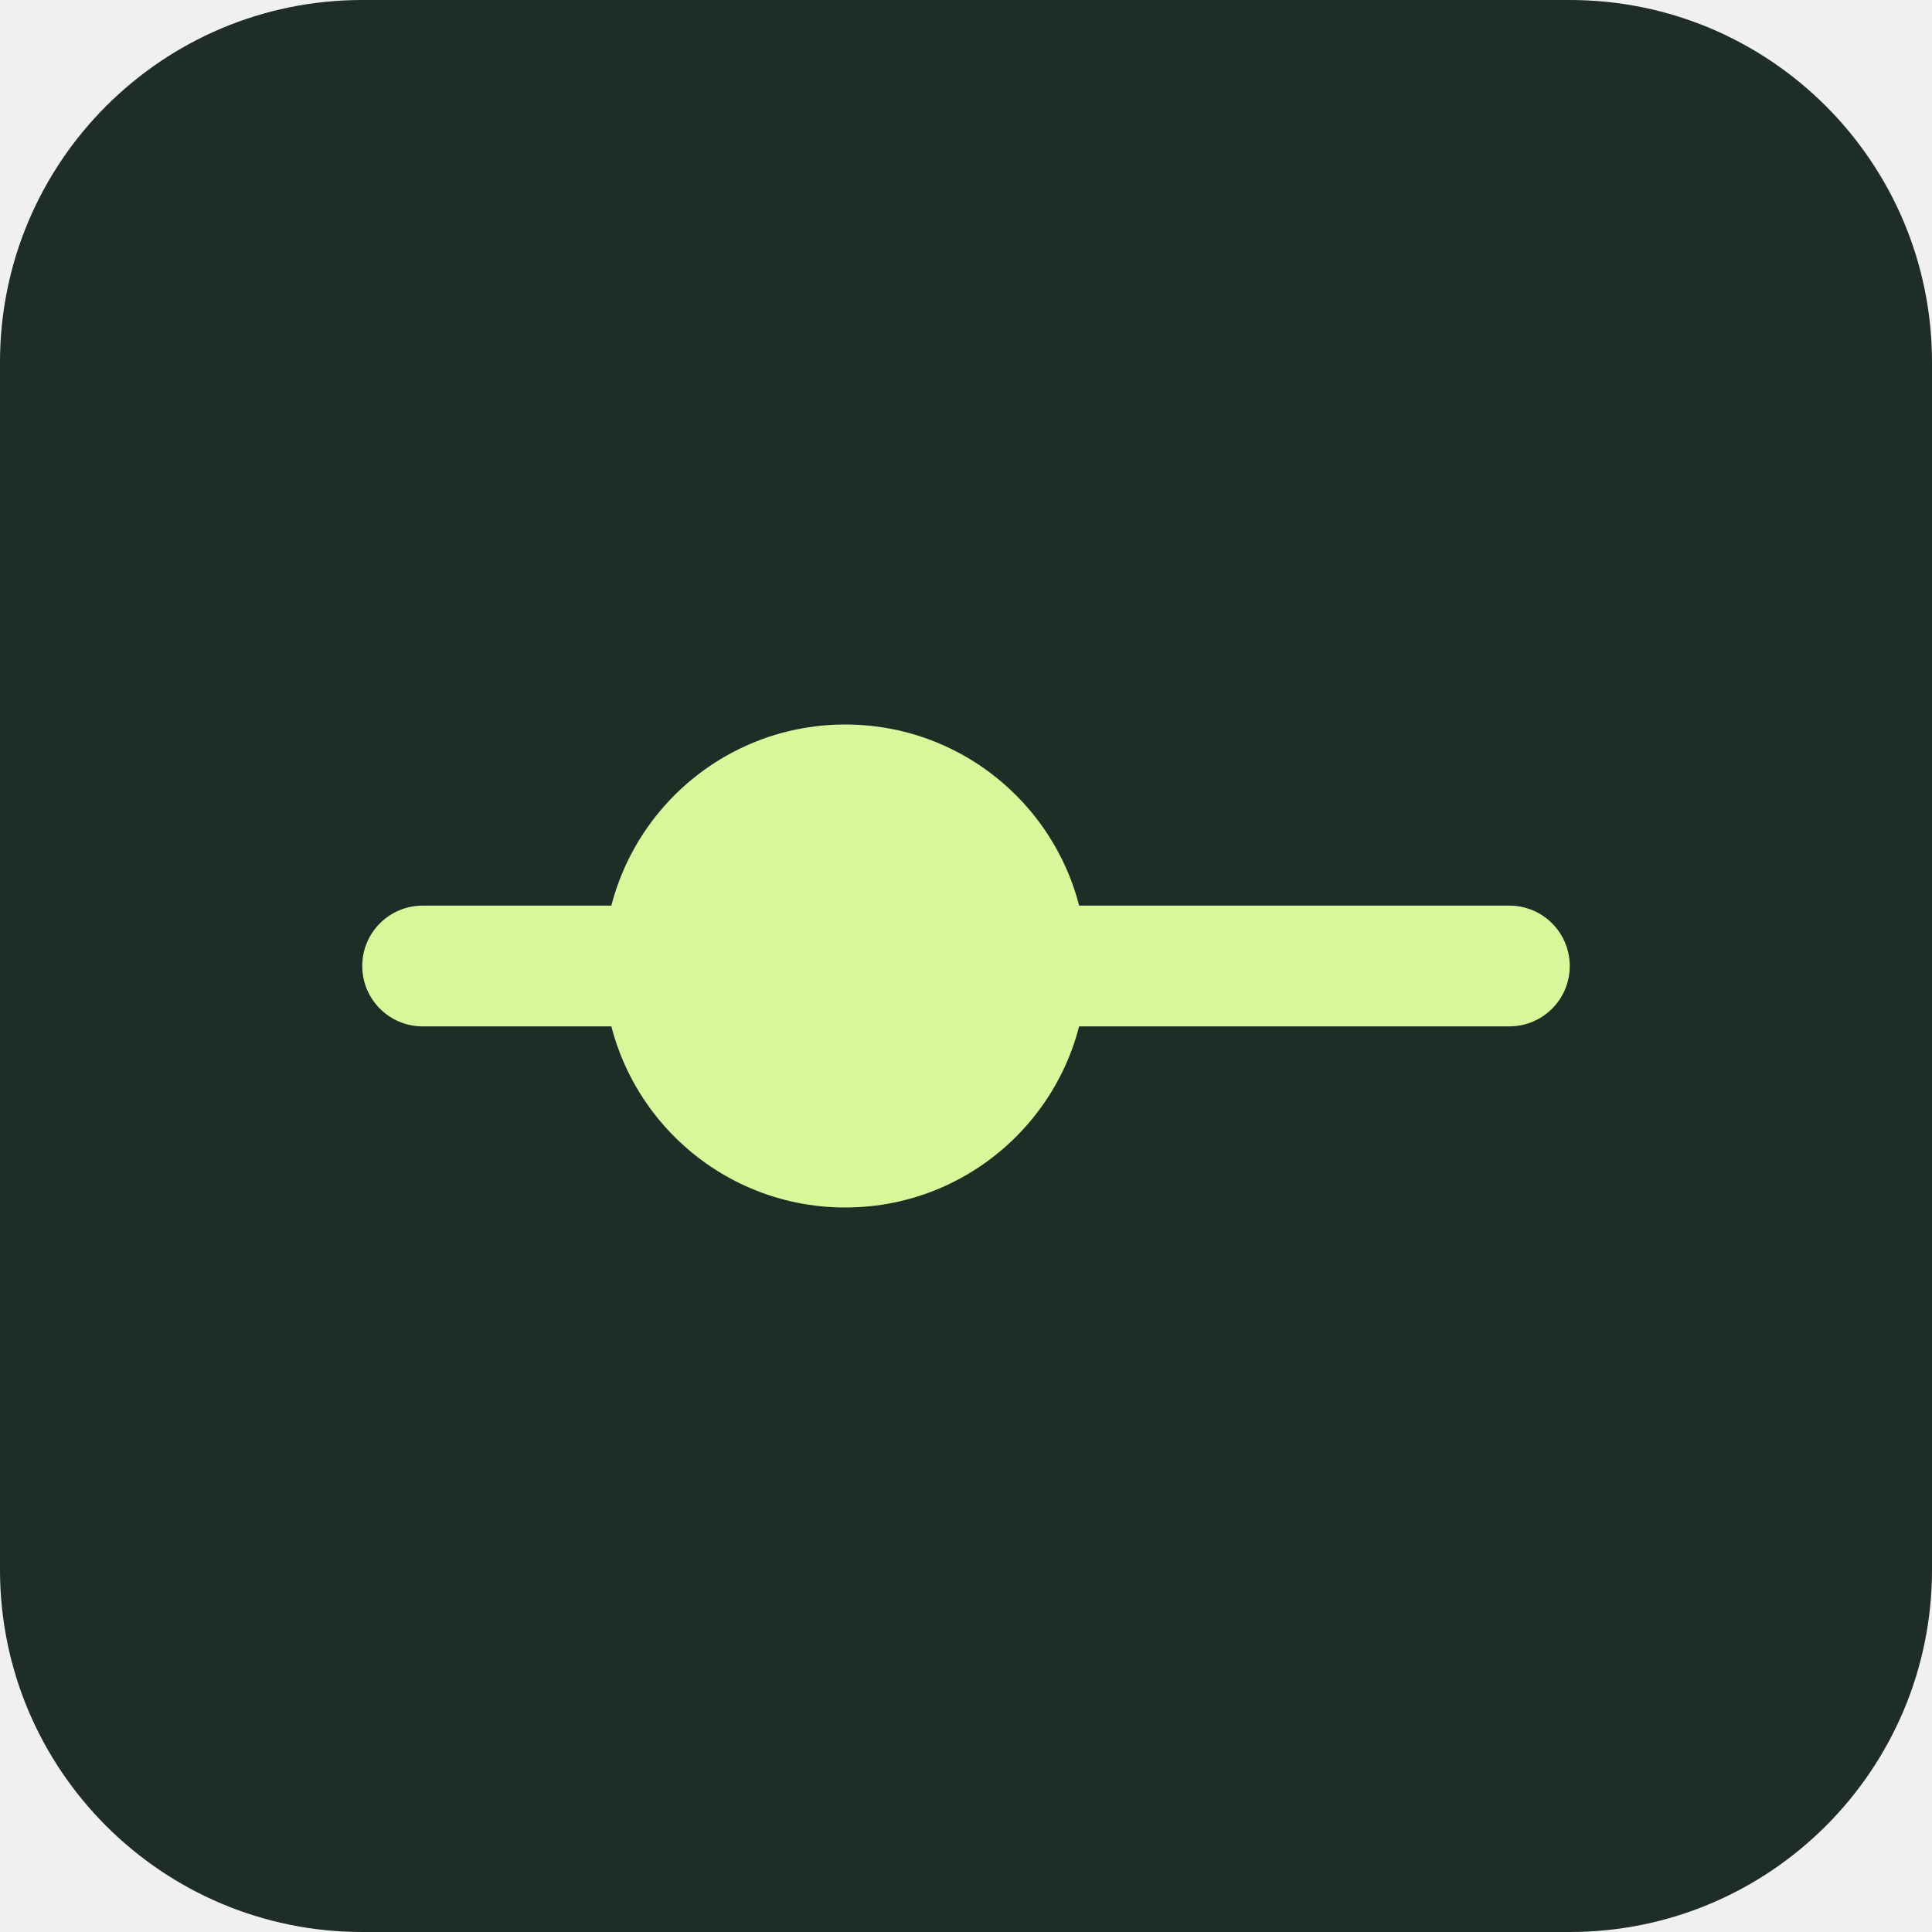
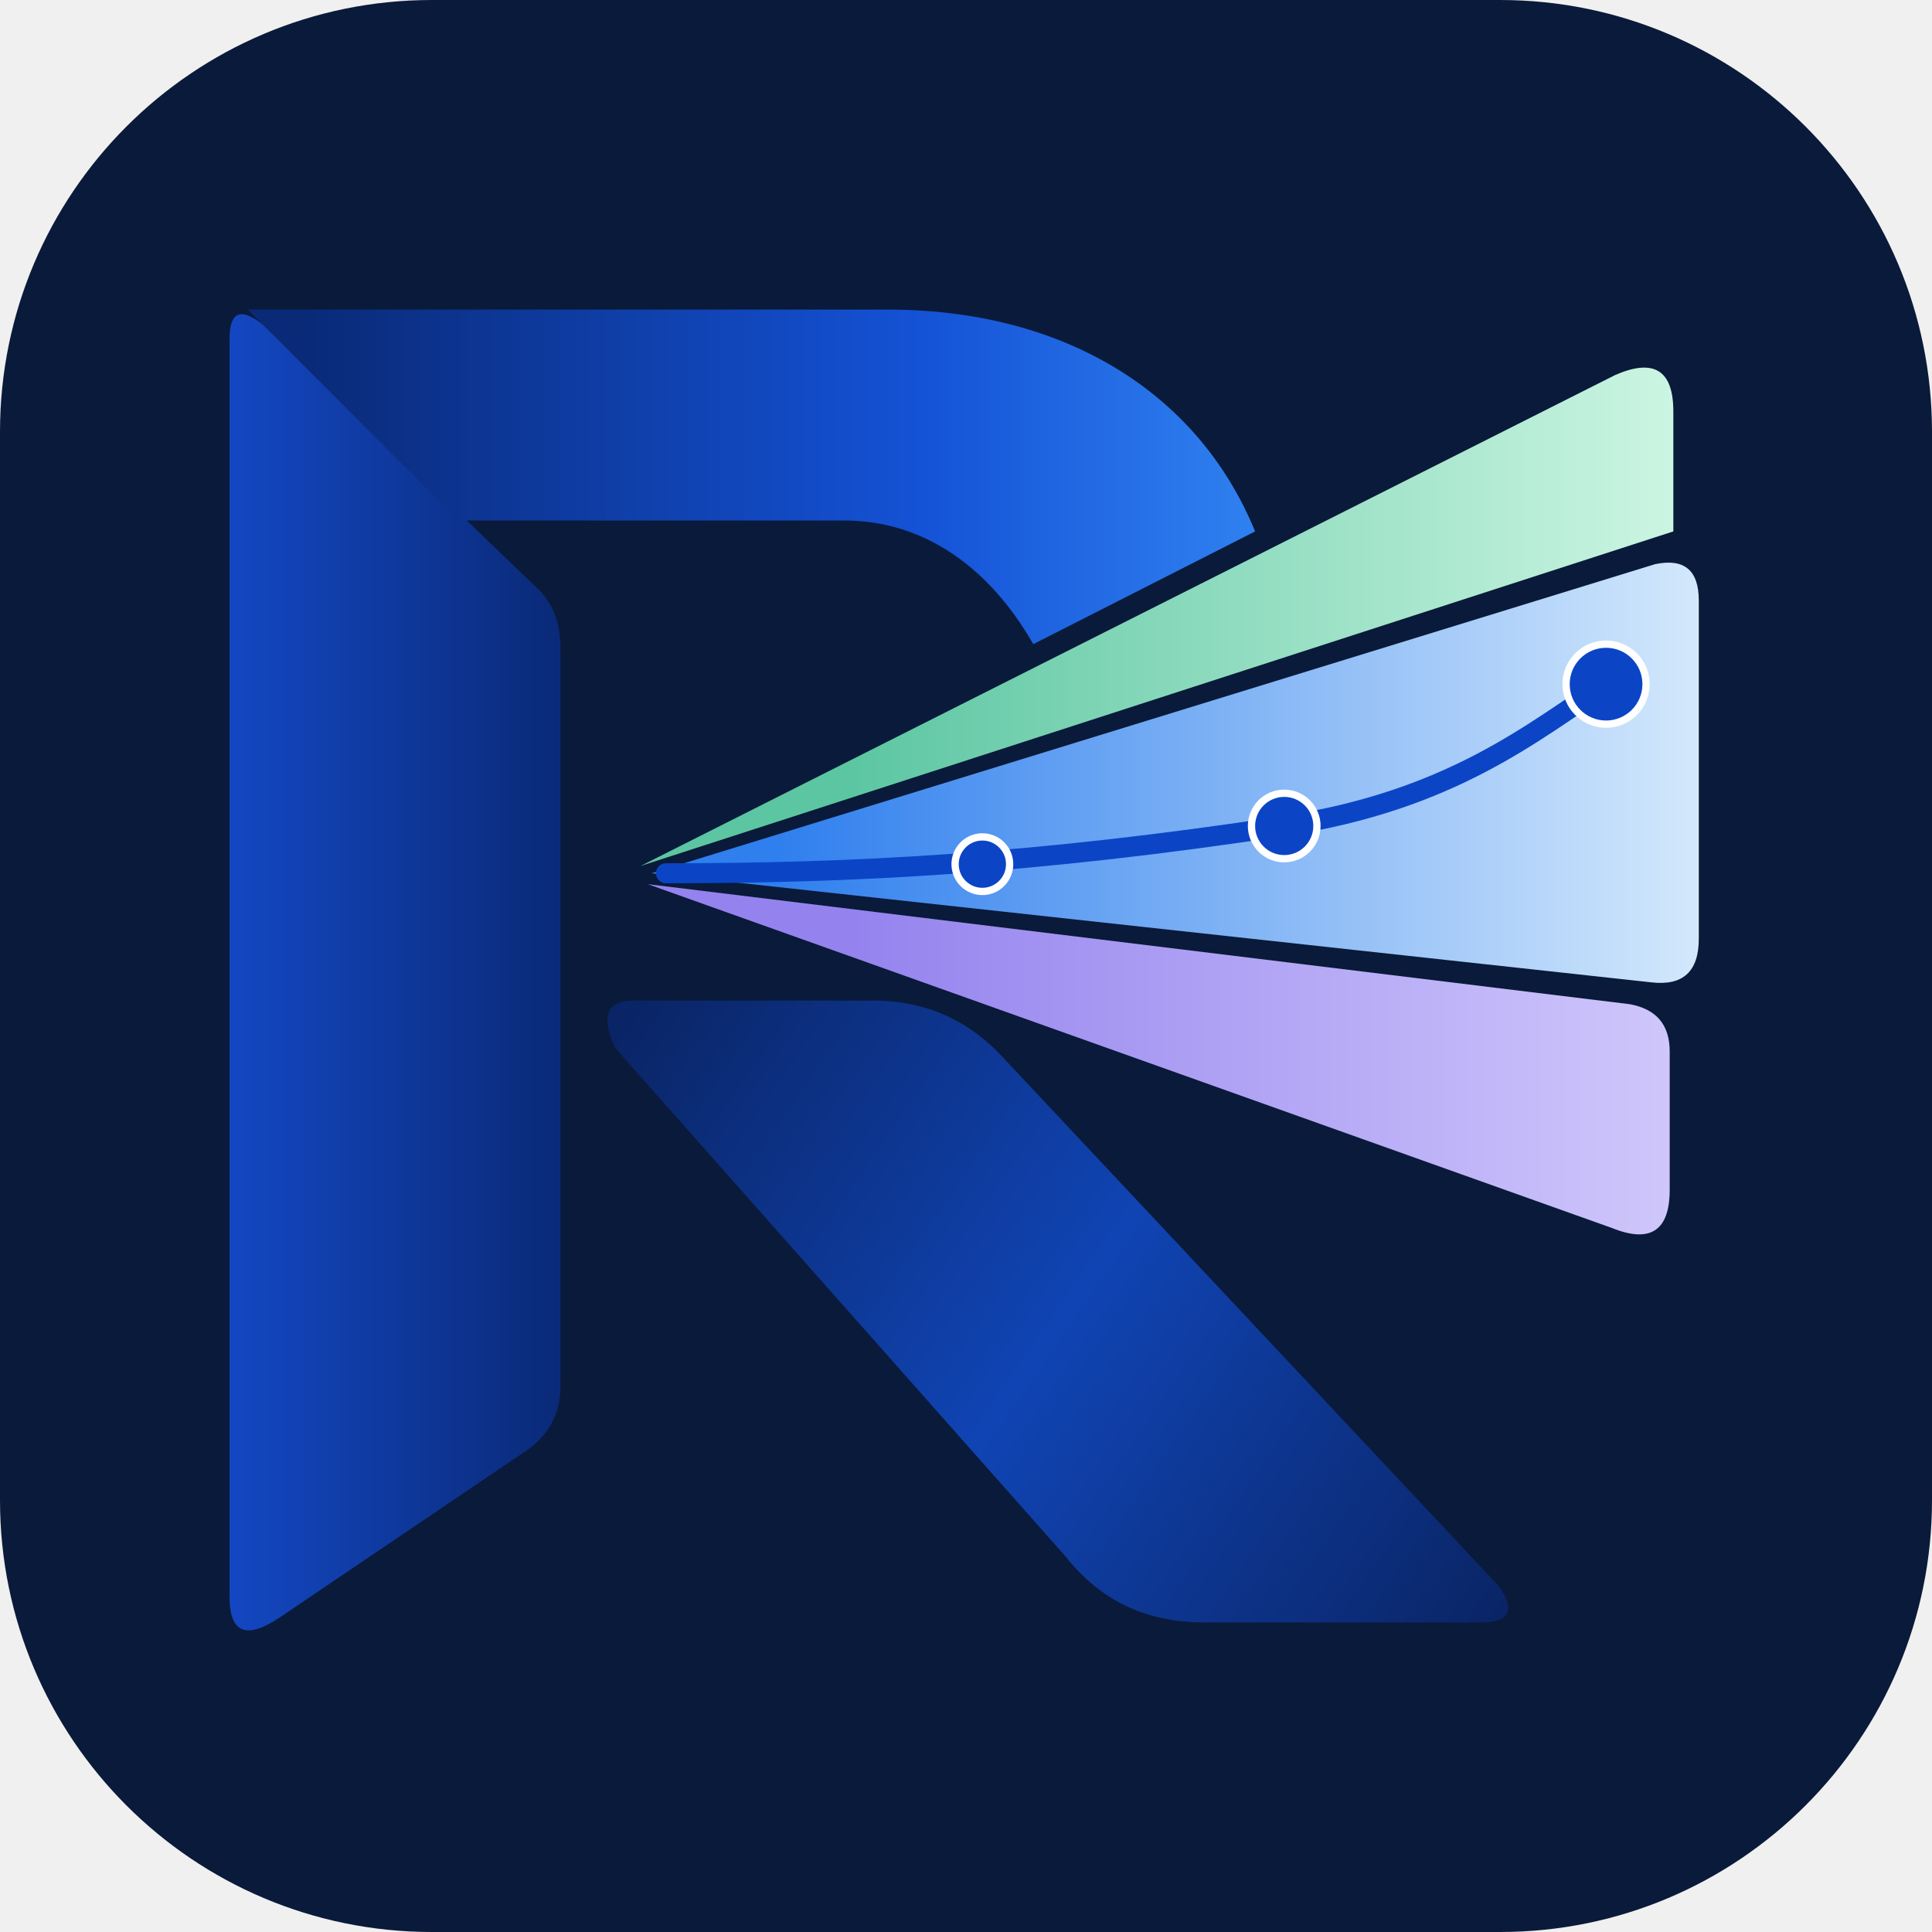
- <svg xmlns="http://www.w3.org/2000/svg" viewBox="0 0 32 32">
-   <rect width="32" height="32" rx="6" fill="#1e2d26" />
-   <rect x="6" y="15" width="20" height="2" rx="1" fill="#d9f79a" />
-   <circle cx="14" cy="16" r="4" fill="#d9f79a" />
+ <svg xmlns="http://www.w3.org/2000/svg" viewBox="238 192 850 850">
+   <defs>
+     <linearGradient id="st" x1="258" y1="0" x2="440" y2="0" gradientUnits="userSpaceOnUse">
+       <stop offset="0" stop-color="#1347C2" />
+       <stop offset="1" stop-color="#0A2A78" />
+     </linearGradient>
+     <linearGradient id="tp" x1="300" y1="300" x2="820" y2="300" gradientUnits="userSpaceOnUse">
+       <stop offset="0" stop-color="#0A2A78" />
+       <stop offset=".65" stop-color="#1452D6" />
+       <stop offset="1" stop-color="#2F80F0" />
+     </linearGradient>
+     <linearGradient id="lg" x1="480" y1="640" x2="960" y2="970" gradientUnits="userSpaceOnUse">
+       <stop offset="0" stop-color="#0A2566" />
+       <stop offset=".5" stop-color="#1044B4" />
+       <stop offset="1" stop-color="#0A2566" />
+     </linearGradient>
+     <linearGradient id="m" x1="600" y1="0" x2="1052" y2="0" gradientUnits="userSpaceOnUse">
+       <stop offset="0" stop-color="#5CC6A2" />
+       <stop offset="1" stop-color="#CBF5E2" />
+     </linearGradient>
+     <linearGradient id="s" x1="560" y1="0" x2="1066" y2="0" gradientUnits="userSpaceOnUse">
+       <stop offset="0" stop-color="#2F7FEE" />
+       <stop offset="1" stop-color="#D3E8FC" />
+     </linearGradient>
+     <linearGradient id="l" x1="600" y1="0" x2="1050" y2="0" gradientUnits="userSpaceOnUse">
+       <stop offset="0" stop-color="#9483EE" />
+       <stop offset="1" stop-color="#CFC6FB" />
+     </linearGradient>
+   </defs>
+   <rect x="238" y="192" width="850" height="850" rx="190" fill="#0A1A3A" />
+   <g transform="translate(663 617) scale(.8) translate(-663 -617)">
+     <path fill="url(#st)" d="M258 272Q258 250 276 264L428 410Q440 422 440 442L440 848Q440 870 422 883L286 975Q258 994 258 964Z" />
+     <path fill="url(#tp)" d="M268 256L620 256C715 256 790 300 822 378L700 440C676 398 640 372 596 372L384 372Z" />
+     <path fill="url(#lg)" d="M480 636L612 636C642 636 666 648 684 668L956 958Q970 978 946 978L794 978C762 978 737 966 718 942L470 662Q458 636 480 636Z" />
+     <path fill="url(#m)" d="M484 562L1020 292Q1052 278 1052 312L1052 378Z" />
+     <path fill="url(#s)" d="M490 566L1042 396Q1066 391 1066 416L1066 602Q1066 629 1040 626Z" />
+     <path fill="url(#l)" d="M488 572L1028 638Q1050 642 1050 664L1050 740Q1050 774 1018 761Z" />
+     <path d="M498 566C600 566 700 561 838 540C930 526 975 488 1015 462" fill="none" stroke="#0B45C6" stroke-width="11" stroke-linecap="round" />
+     <g fill="#0B45C6" stroke="#fff" stroke-width="4">
+       <circle cx="672" cy="561" r="15" />
+       <circle cx="838" cy="540" r="18" />
+       <circle cx="1015" cy="462" r="22" />
+     </g>
+   </g>
</svg>
